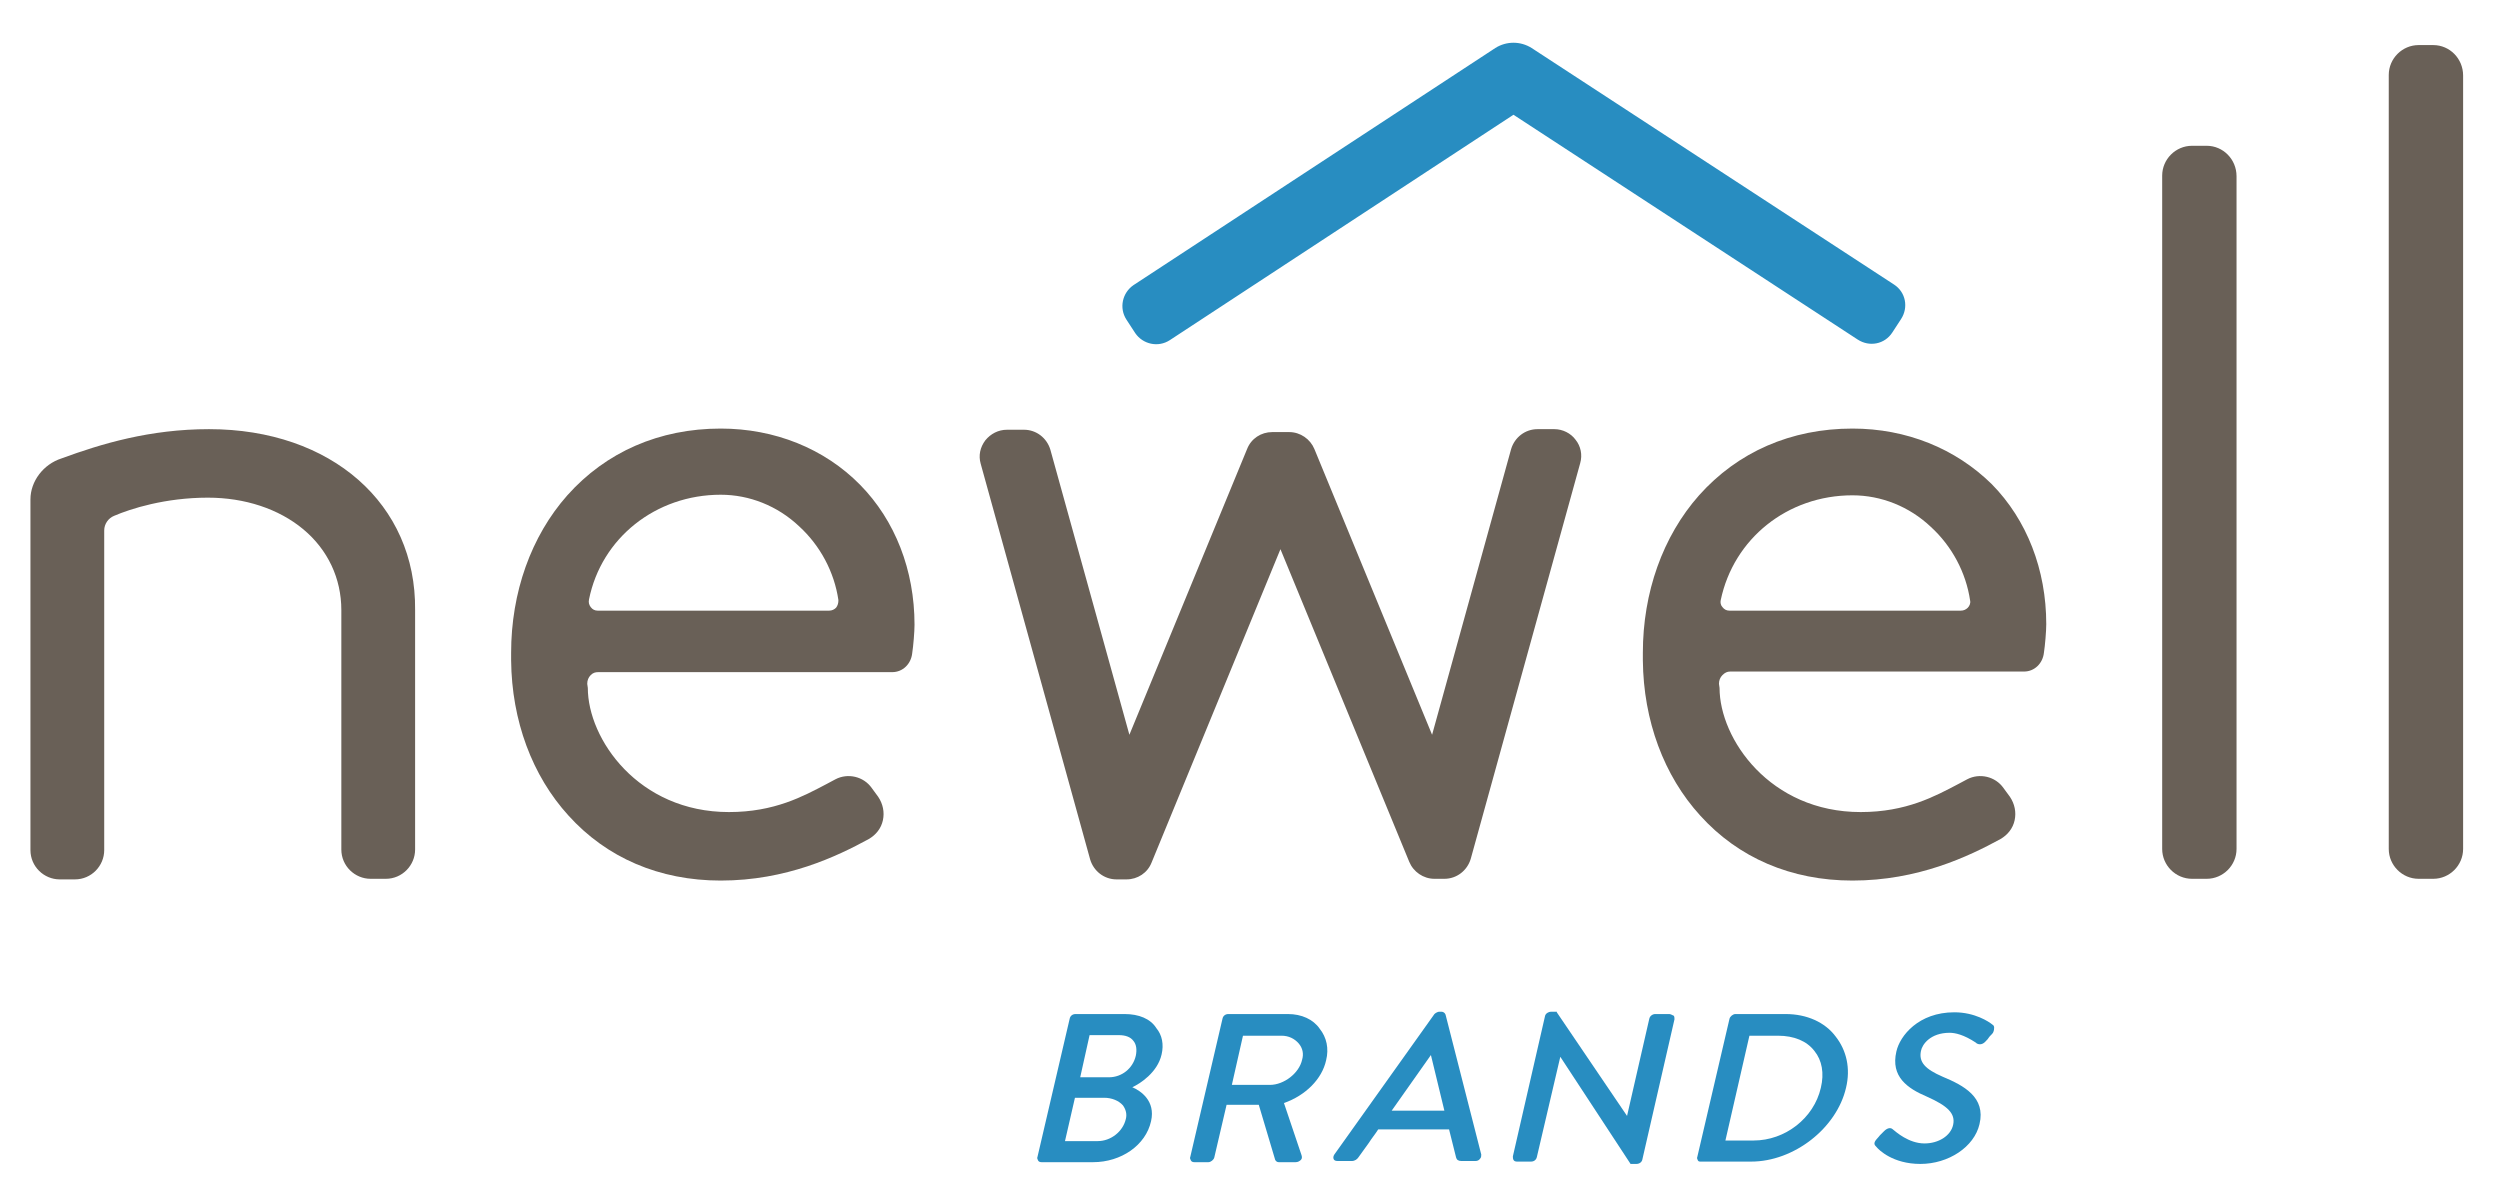
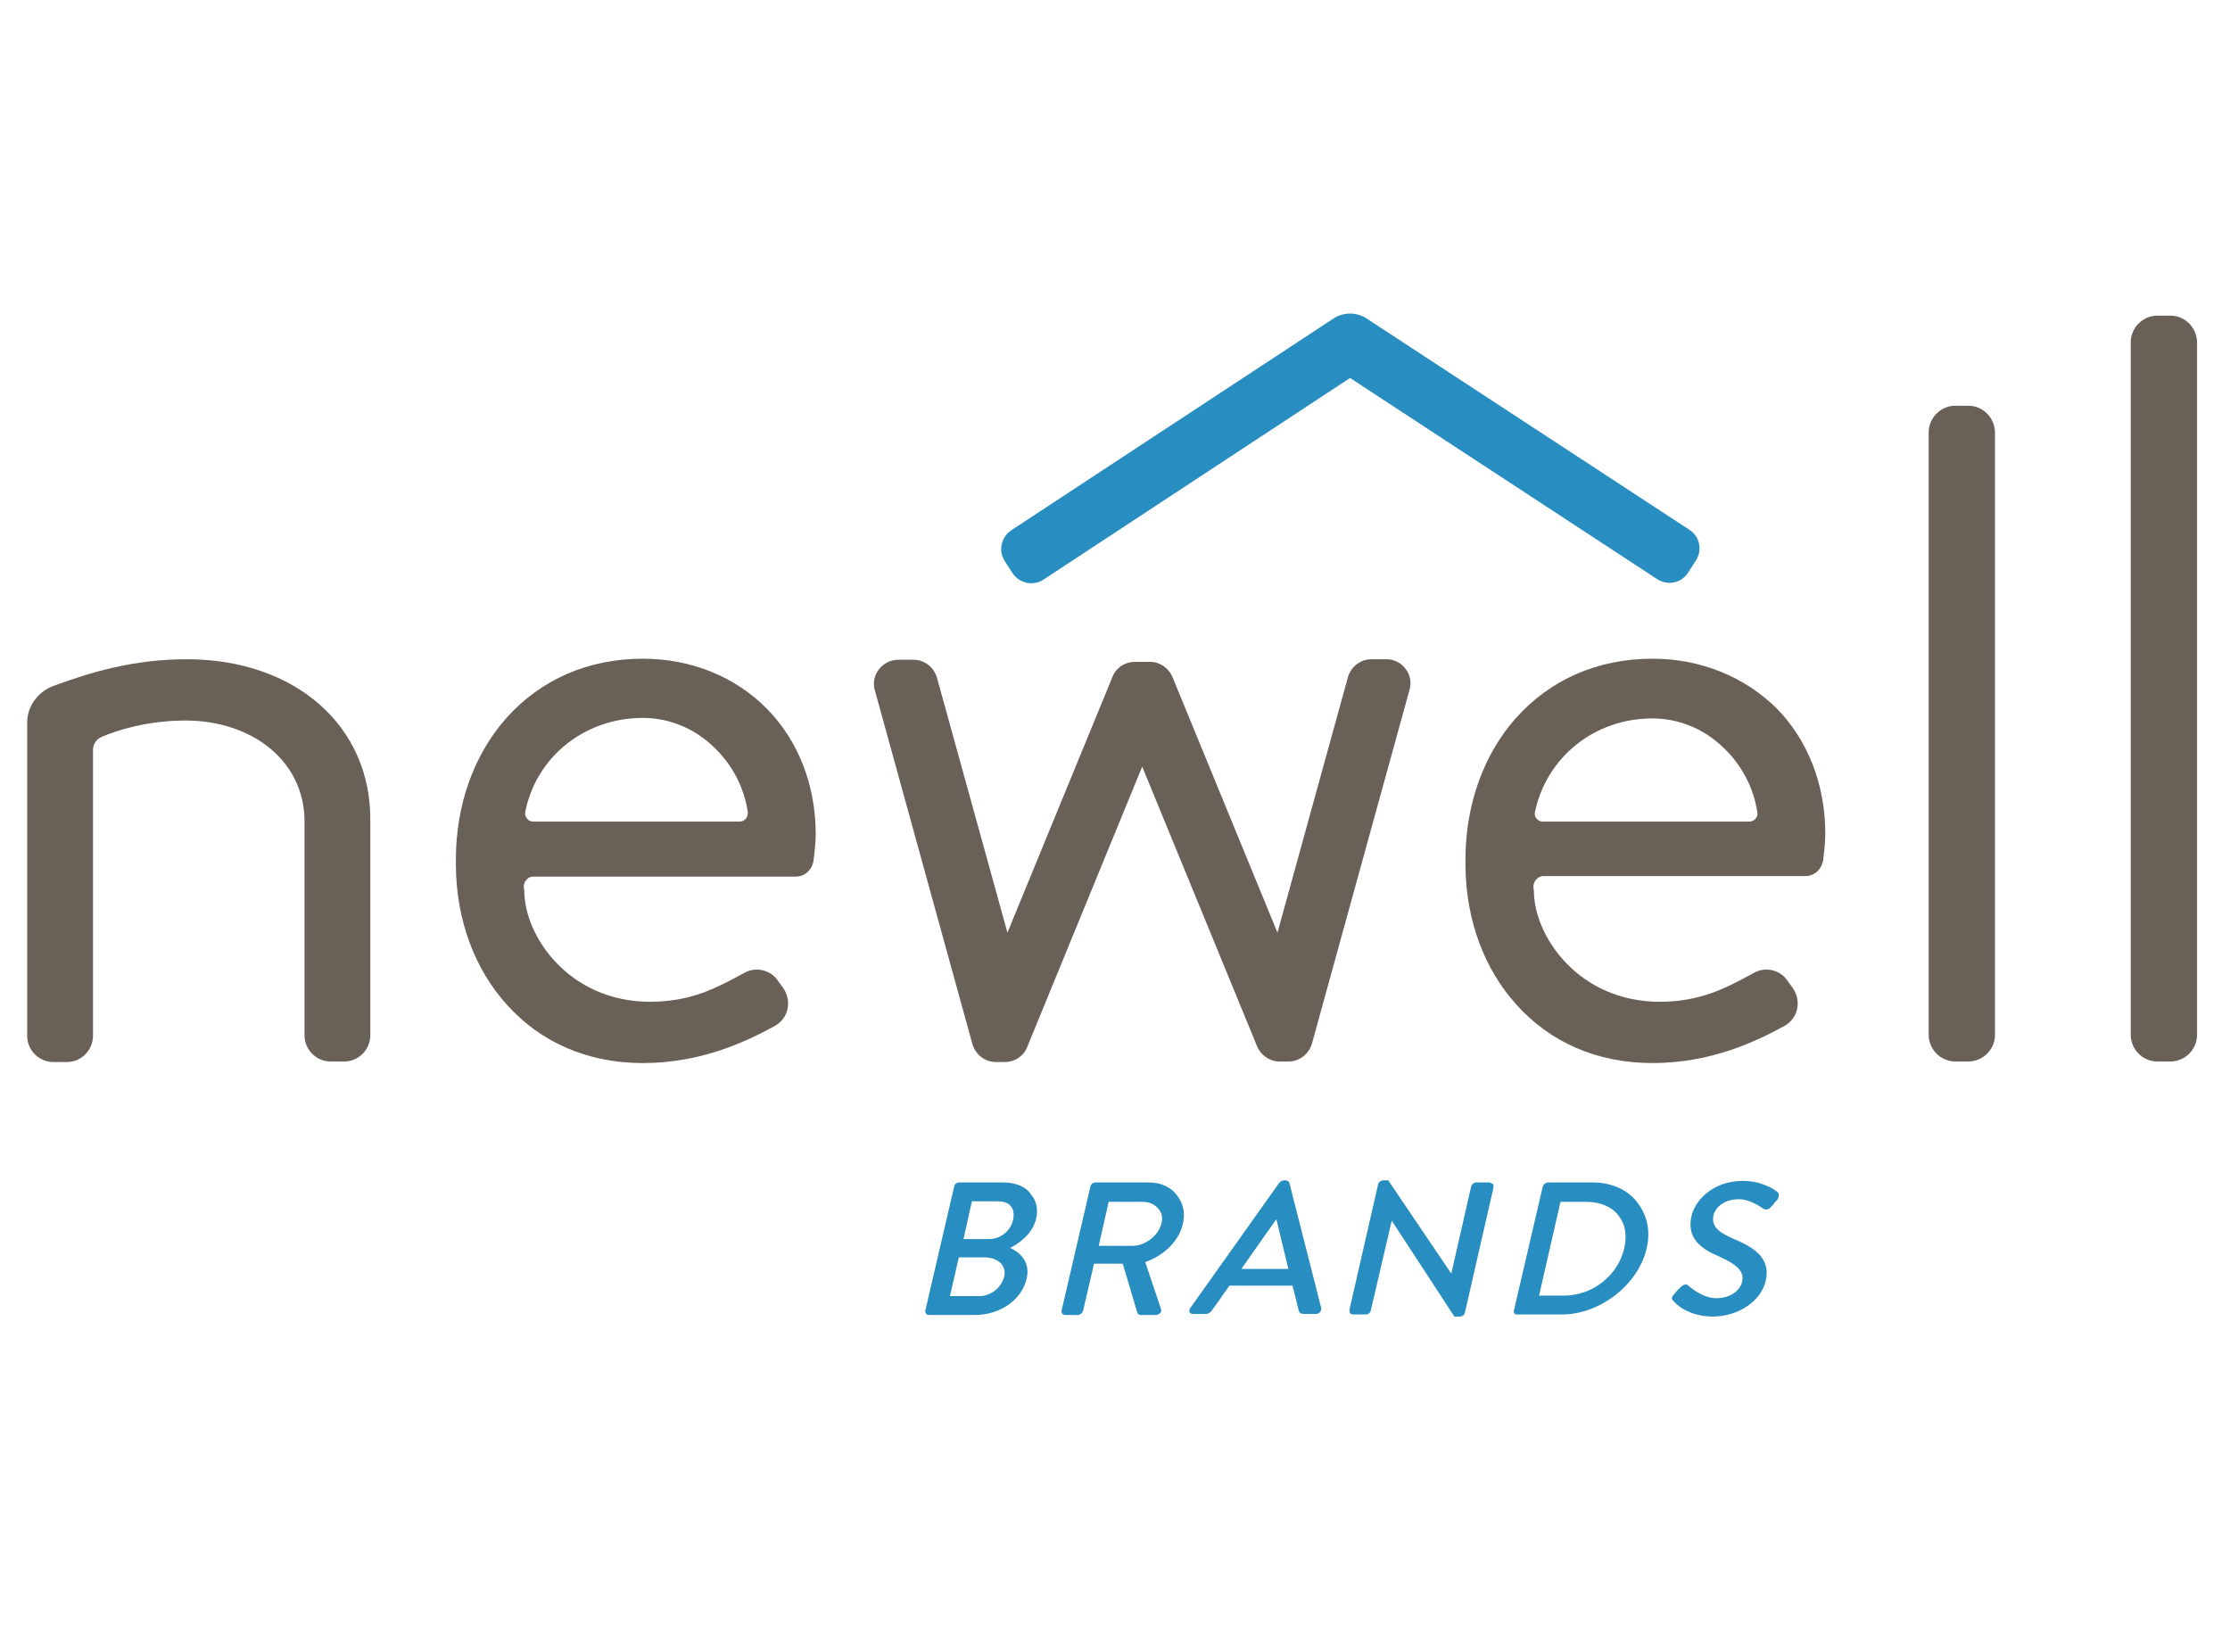
- <svg xmlns="http://www.w3.org/2000/svg" id="Layer_1" viewBox="0 0 427 205">
-   <style>.st0{fill:#288DC1;} .st1{fill:#696057;}</style>
-   <path id="XMLID_277_" class="st0" d="M317.3 58l-58.8-38.4-58.7 38.5c-2 1.3-4.6.7-5.9-1.2l-1.5-2.3c-1.3-2-.7-4.6 1.2-5.9l61.8-40.5c1.9-1.2 4.3-1.2 6.2 0l61.9 40.4c2 1.3 2.5 3.9 1.2 5.9l-1.5 2.3c-1.3 2-3.9 2.5-5.9 1.2" />
-   <path id="XMLID_1_" class="st1" d="M376.9 24.9h-2.5c-2.8 0-5.1 2.3-5.1 5.1v115c0 2.8 2.3 5.1 5.1 5.1h2.5c2.8 0 5.1-2.3 5.1-5.1V30.1c0-2.9-2.3-5.2-5.1-5.2z" />
-   <path id="XMLID_2_" class="st1" d="M415.6 7.7h-2.5c-2.8 0-5.1 2.3-5.1 5.1V145c0 2.8 2.3 5.1 5.1 5.1h2.5c2.8 0 5.1-2.3 5.1-5.1V12.9c0-2.9-2.3-5.2-5.1-5.2z" />
-   <path id="XMLID_3_" class="st1" d="M123.1 73.2c-10.5 0-19.6 4-26.2 11.4-6.2 7-9.6 16.6-9.6 26.9v1.3c.1 10.3 3.6 19.7 9.8 26.5 6.5 7.2 15.5 11.1 26 11.1 11.2 0 19.8-4.1 25.3-7.1 1.2-.7 2.1-1.8 2.4-3.2.3-1.4 0-2.8-.8-4l-1.1-1.5c-1.4-2-4.1-2.6-6.2-1.5-.5.3-1 .5-1.5.8-4 2.1-8.9 4.8-16.7 4.8-15.5 0-24.1-12.5-24.1-21.2l-.1-.7c0-.6.2-1.1.6-1.5.4-.4.8-.5 1.3-.5h50.2c1.8 0 3.2-1.4 3.4-3.2.2-1.3.4-3.7.4-4.9 0-9.3-3.3-17.8-9.3-23.9-6.1-6.2-14.6-9.6-23.8-9.6zm19.7 30.6c-.3.3-.7.5-1.2.5h-39.5c-.5 0-.9-.2-1.2-.6s-.4-.8-.3-1.3c2.1-10.5 11.4-17.9 22.5-17.9 4.9 0 9.7 1.9 13.4 5.4 3.6 3.3 6 7.8 6.7 12.6 0 .5-.1.9-.4 1.3z" />
-   <path id="XMLID_6_" class="st1" d="M316.4 73.2c-10.5 0-19.6 4-26.2 11.4-6.2 7-9.6 16.6-9.6 26.9v1.3c.1 10.3 3.6 19.7 9.8 26.5 6.5 7.2 15.5 11.1 26 11.1 11.2 0 19.8-4.1 25.3-7.1 1.2-.7 2.1-1.8 2.4-3.2.3-1.4 0-2.8-.8-4l-1.1-1.5c-1.4-2-4.1-2.6-6.2-1.5-.5.3-1 .5-1.5.8-4 2.1-8.9 4.8-16.7 4.8-15.5 0-24.1-12.5-24.1-21.2l-.1-.7c0-.6.2-1.1.6-1.5s.8-.6 1.3-.6h50.2c1.8 0 3.2-1.4 3.4-3.2.2-1.3.4-3.7.4-4.9 0-9.3-3.3-17.8-9.3-23.9-6.2-6.1-14.6-9.5-23.8-9.5zm-22.5 29.3c2.2-10.5 11.4-17.9 22.5-17.9 4.9 0 9.7 1.9 13.4 5.4 3.6 3.3 6 7.8 6.7 12.6.1.4-.1.9-.4 1.2-.3.3-.7.5-1.2.5h-39.5c-.5 0-.9-.2-1.2-.6-.3-.3-.4-.8-.3-1.2z" />
-   <path id="XMLID_9_" class="st1" d="M265.5 73.3h-2.9c-2.1 0-3.9 1.4-4.5 3.4l-13.5 48.8-20.1-48.8c-.7-1.7-2.4-2.9-4.3-2.9h-2.9c-1.9 0-3.6 1.1-4.3 2.9l-20.1 48.8-13.5-48.7c-.6-2-2.4-3.4-4.5-3.4H172c-1.5 0-2.8.7-3.7 1.8-.9 1.2-1.2 2.6-.8 4l18.7 67.6c.6 2 2.4 3.4 4.5 3.4h1.7c1.9 0 3.6-1.1 4.3-2.9l22-53.5 22 53.4c.7 1.7 2.4 2.9 4.3 2.9h1.7c2.1 0 3.9-1.4 4.5-3.4l18.7-67.6c.4-1.4.1-2.9-.8-4-.8-1.1-2.2-1.8-3.6-1.8z" />
-   <path id="XMLID_10_" class="st1" d="M35.7 73.3c-10.1 0-18.4 2.5-25.2 5-3.1 1-5.3 3.9-5.3 7v59.9c0 2.8 2.3 5 5 5h2.6c2.8 0 5-2.3 5-5V90.6c0-1.1.7-2.1 1.7-2.5 2.8-1.2 8.7-3.1 16-3.1 6.3 0 12.1 1.9 16.3 5.4s6.5 8.4 6.5 13.8v40.9c0 2.8 2.3 5 5 5h2.6c2.8 0 5-2.3 5-5v-40.9c.2-18.1-14.3-30.9-35.2-30.9z" />
-   <g id="XMLID_11_">
-     <path id="XMLID_12_" class="st0" d="M192.1 173.2h-8.4c-.5 0-.9.3-1 .8l-5.5 23.6c-.1.2 0 .4.1.6s.3.3.6.3h8.8c4.8 0 9-2.9 9.9-7 .8-3.5-1.8-5.2-3.2-5.8 1.3-.6 4.3-2.5 5-5.6.4-1.7.1-3.3-.9-4.5-1-1.6-3-2.4-5.4-2.4zm-6 3.6h5c1.1 0 2 .3 2.5 1 .5.6.6 1.5.4 2.5-.5 2.2-2.4 3.7-4.6 3.7h-4.9l1.6-7.2zm6.2 14.3c-.5 2.2-2.6 3.8-4.8 3.8h-5.6l1.7-7.4h5c1.3 0 2.5.5 3.2 1.3.5.7.7 1.5.5 2.3z" />
-     <path id="XMLID_16_" class="st0" d="M220 173.2h-10.2c-.5 0-.9.3-1 .8l-5.5 23.6c-.1.2 0 .4.1.6s.3.3.6.3h2.4c.4 0 .9-.4 1-.8l2.1-9h5.5l2.8 9.4c.1.2.3.4.6.4h2.9c.4 0 .7-.2.9-.4.2-.2.2-.5.1-.8l-3-8.9c3.7-1.3 6.5-4.1 7.2-7.3.5-2 .1-3.9-1.1-5.4-1.1-1.6-3.1-2.5-5.4-2.5zm2.4 7.8c-.5 2.3-3.1 4.3-5.5 4.3h-6.5l1.9-8.4h6.6c1.2 0 2.2.5 2.9 1.3.7.8.9 1.8.6 2.8z" />
-     <path id="XMLID_19_" class="st0" d="M246.9 173.3c-.1-.3-.4-.5-.7-.5h-.4c-.2 0-.6.2-.8.4l-17.1 24c-.2.3-.2.6-.1.8.1.2.3.3.7.3h2.4c.5 0 .9-.3 1.1-.6.6-.8 1.2-1.7 1.8-2.5.5-.8 1.1-1.5 1.6-2.3h12.1l1.2 4.8c.1.4.4.6.9.6h2.4c.3 0 .6-.1.8-.4.2-.2.2-.5.2-.7l-6.1-23.9zm-.2 16.4h-9l6.7-9.5 2.3 9.5z" />
-     <path id="XMLID_22_" class="st0" d="M285.1 173.2h-2.4c-.4 0-.9.3-1 .8l-3.8 16.6-12-17.7v-.1h-1c-.4 0-.9.3-1 .7l-5.5 24c0 .2 0 .4.1.6s.3.3.6.3h2.4c.5 0 .9-.3 1-.8l4-17.1 12 18.3h1c.5 0 .9-.3 1-.7l5.5-24c0-.2 0-.4-.1-.6-.4-.2-.6-.3-.8-.3z" />
-     <path id="XMLID_23_" class="st0" d="M305 173.2h-8.6c-.4 0-.9.4-1 .8l-5.5 23.6c-.1.2 0 .4.1.6s.3.2.5.2h8.6c7.3 0 14.6-5.7 16.2-12.6.8-3.3.1-6.4-1.8-8.8-1.8-2.4-4.9-3.8-8.5-3.8zm6 12.6c-1.2 5.2-6.1 9-11.5 9h-4.8l4.1-17.9h4.9c2.7 0 4.9.9 6.2 2.6 1.3 1.6 1.7 3.8 1.1 6.3z" />
-     <path id="XMLID_26_" class="st0" d="M340.6 175.5c0-.2-.1-.4-.3-.5-.6-.5-3-2.1-6.5-2.1-6.1 0-9.3 4-9.9 6.7-1 4.3 1.9 6.3 5.2 7.7 3.6 1.6 4.9 2.9 4.5 4.8s-2.5 3.2-4.9 3.2c-2.7 0-4.9-2-5.4-2.4-.4-.4-1-.2-1.5.3l-.7.7s-.4.5-.6.7c-.6.7-.3 1 0 1.3.4.5 2.8 2.9 7.5 2.9 4.8 0 9.2-2.9 10.1-6.8 1.1-4.6-2.7-6.6-6.3-8.1-3-1.3-4.1-2.5-3.7-4.4.2-1.1 1.6-3.1 4.9-3.1.9 0 2.4.3 4.5 1.7l.1.1c.5.3 1.1.2 1.6-.4.2-.2.4-.4.5-.6.2-.3.5-.5.7-.8.2-.4.2-.7.2-.9z" />
-   </g>
+ <svg xmlns="http://www.w3.org/2000/svg" width="81" height="60" viewBox="0 0 81 60" fill="none">
+   <path d="M60.192 21.034L49.038 13.729L37.903 21.053C37.523 21.3 37.03 21.186 36.783 20.825L36.499 20.387C36.252 20.007 36.366 19.512 36.726 19.265L48.45 11.56C48.81 11.332 49.265 11.332 49.626 11.56L61.368 19.246C61.747 19.493 61.842 19.988 61.595 20.368L61.311 20.806C61.064 21.186 60.571 21.281 60.192 21.034Z" fill="#288DC1" />
+   <path d="M71.496 14.737H71.022C70.491 14.737 70.055 15.175 70.055 15.707V37.586C70.055 38.118 70.491 38.556 71.022 38.556H71.496C72.028 38.556 72.464 38.118 72.464 37.586V15.727C72.464 15.175 72.028 14.737 71.496 14.737Z" fill="#696057" />
+   <path d="M78.836 11.465H78.362C77.831 11.465 77.394 11.902 77.394 12.435V37.585C77.394 38.118 77.831 38.556 78.362 38.556H78.836C79.367 38.556 79.804 38.118 79.804 37.585V12.454C79.804 11.902 79.367 11.465 78.836 11.465Z" fill="#696057" />
+   <path d="M23.35 23.926C21.358 23.926 19.632 24.687 18.38 26.095C17.204 27.426 16.559 29.253 16.559 31.212V31.459C16.578 33.419 17.241 35.207 18.418 36.501C19.651 37.871 21.358 38.613 23.35 38.613C25.474 38.613 27.106 37.833 28.149 37.262C28.377 37.129 28.547 36.919 28.604 36.653C28.661 36.387 28.604 36.12 28.453 35.892L28.244 35.607C27.978 35.226 27.466 35.112 27.068 35.321C26.973 35.379 26.878 35.416 26.783 35.474C26.024 35.873 25.095 36.387 23.615 36.387C20.675 36.387 19.044 34.009 19.044 32.354L19.025 32.22C19.025 32.106 19.063 32.011 19.139 31.935C19.214 31.859 19.29 31.84 19.385 31.84H28.908C29.249 31.84 29.515 31.574 29.553 31.231C29.591 30.984 29.629 30.527 29.629 30.299C29.629 28.53 29.003 26.913 27.864 25.752C26.707 24.573 25.095 23.926 23.35 23.926ZM27.087 29.747C27.03 29.804 26.954 29.842 26.859 29.842H19.366C19.271 29.842 19.195 29.804 19.139 29.728C19.081 29.652 19.063 29.576 19.081 29.481C19.48 27.483 21.244 26.076 23.35 26.076C24.279 26.076 25.19 26.437 25.892 27.103C26.575 27.731 27.03 28.587 27.163 29.5C27.163 29.595 27.144 29.671 27.087 29.747Z" fill="#696057" />
+   <path d="M60.022 23.926C58.03 23.926 56.303 24.687 55.051 26.095C53.875 27.426 53.23 29.253 53.23 31.212V31.459C53.249 33.419 53.913 35.207 55.09 36.501C56.322 37.871 58.03 38.613 60.022 38.613C62.146 38.613 63.778 37.833 64.821 37.262C65.049 37.129 65.219 36.919 65.276 36.653C65.333 36.387 65.276 36.12 65.124 35.892L64.916 35.607C64.65 35.226 64.138 35.112 63.74 35.321C63.645 35.379 63.55 35.416 63.455 35.474C62.696 35.873 61.767 36.387 60.287 36.387C57.347 36.387 55.715 34.009 55.715 32.354L55.697 32.22C55.697 32.106 55.734 32.011 55.81 31.935C55.886 31.859 55.962 31.821 56.057 31.821H65.58C65.921 31.821 66.187 31.555 66.225 31.212C66.263 30.965 66.3 30.508 66.3 30.28C66.3 28.511 65.674 26.894 64.536 25.733C63.36 24.573 61.767 23.926 60.022 23.926ZM55.753 29.5C56.171 27.502 57.916 26.095 60.022 26.095C60.951 26.095 61.862 26.456 62.563 27.122C63.246 27.75 63.702 28.606 63.834 29.519C63.853 29.595 63.816 29.69 63.759 29.747C63.702 29.804 63.626 29.842 63.531 29.842H56.038C55.943 29.842 55.867 29.804 55.81 29.728C55.753 29.671 55.734 29.576 55.753 29.5Z" fill="#696057" />
+   <path d="M50.365 23.945H49.815C49.417 23.945 49.075 24.212 48.962 24.592L46.401 33.876L42.588 24.592C42.455 24.269 42.133 24.04 41.772 24.04H41.222C40.862 24.04 40.539 24.25 40.406 24.592L36.593 33.876L34.032 24.611C33.919 24.231 33.577 23.964 33.179 23.964H32.629C32.344 23.964 32.098 24.098 31.927 24.307C31.756 24.535 31.699 24.801 31.775 25.068L35.322 37.928C35.436 38.309 35.778 38.575 36.176 38.575H36.499C36.859 38.575 37.181 38.366 37.314 38.023L41.488 27.845L45.661 38.004C45.794 38.328 46.116 38.556 46.477 38.556H46.799C47.197 38.556 47.539 38.29 47.653 37.909L51.2 25.049C51.276 24.782 51.219 24.497 51.048 24.288C50.897 24.078 50.631 23.945 50.365 23.945Z" fill="#696057" />
+   <path d="M6.774 23.945C4.858 23.945 3.284 24.421 1.994 24.896C1.406 25.087 0.988 25.639 0.988 26.228V37.624C0.988 38.157 1.425 38.575 1.937 38.575H2.43C2.961 38.575 3.378 38.138 3.378 37.624V27.236C3.378 27.027 3.511 26.837 3.701 26.761C4.232 26.533 5.351 26.171 6.736 26.171C7.931 26.171 9.031 26.533 9.828 27.198C10.625 27.864 11.061 28.797 11.061 29.824V37.605C11.061 38.138 11.497 38.556 12.01 38.556H12.503C13.034 38.556 13.451 38.118 13.451 37.605V29.824C13.489 26.38 10.739 23.945 6.774 23.945Z" fill="#696057" />
+   <path d="M36.44 42.95H34.846C34.752 42.95 34.676 43.007 34.657 43.102L33.613 47.592C33.594 47.63 33.613 47.668 33.632 47.706C33.651 47.744 33.689 47.763 33.746 47.763H35.415C36.326 47.763 37.123 47.212 37.293 46.432C37.445 45.766 36.952 45.442 36.686 45.328C36.933 45.214 37.502 44.853 37.635 44.263C37.711 43.94 37.654 43.635 37.464 43.407C37.275 43.102 36.895 42.95 36.44 42.95ZM35.302 43.635H36.25C36.459 43.635 36.63 43.692 36.724 43.825C36.819 43.94 36.838 44.111 36.8 44.301C36.705 44.719 36.345 45.005 35.928 45.005H34.998L35.302 43.635ZM36.478 46.356C36.383 46.774 35.984 47.078 35.567 47.078H34.505L34.827 45.671H35.776C36.023 45.671 36.25 45.766 36.383 45.918C36.478 46.051 36.516 46.203 36.478 46.356Z" fill="#288DC1" />
+   <path d="M41.73 42.95H39.796C39.701 42.95 39.625 43.007 39.606 43.102L38.562 47.592C38.544 47.63 38.562 47.668 38.581 47.706C38.6 47.744 38.638 47.763 38.695 47.763H39.151C39.227 47.763 39.321 47.687 39.34 47.611L39.739 45.899H40.782L41.313 47.687C41.332 47.725 41.37 47.763 41.427 47.763H41.977C42.053 47.763 42.11 47.725 42.148 47.687C42.186 47.649 42.186 47.592 42.167 47.535L41.598 45.842C42.3 45.595 42.831 45.062 42.964 44.453C43.058 44.073 42.983 43.711 42.755 43.426C42.546 43.121 42.167 42.95 41.73 42.95ZM42.186 44.434C42.091 44.872 41.598 45.252 41.142 45.252H39.909L40.27 43.654H41.522C41.749 43.654 41.939 43.749 42.072 43.901C42.205 44.054 42.243 44.244 42.186 44.434Z" fill="#288DC1" />
+   <path d="M46.835 42.969C46.816 42.912 46.759 42.874 46.702 42.874H46.626C46.588 42.874 46.512 42.912 46.474 42.95L43.231 47.516C43.193 47.573 43.193 47.63 43.212 47.668C43.231 47.706 43.269 47.725 43.344 47.725H43.8C43.895 47.725 43.971 47.668 44.008 47.611C44.122 47.459 44.236 47.288 44.35 47.136C44.445 46.983 44.559 46.85 44.653 46.698H46.949L47.176 47.611C47.195 47.687 47.252 47.725 47.347 47.725H47.802C47.859 47.725 47.916 47.706 47.954 47.649C47.992 47.611 47.992 47.554 47.992 47.516L46.835 42.969ZM46.797 46.089H45.09L46.361 44.282L46.797 46.089Z" fill="#288DC1" />
+   <path d="M54.081 42.95H53.625C53.549 42.95 53.455 43.007 53.435 43.102L52.715 46.26L50.438 42.893V42.874H50.249C50.173 42.874 50.078 42.931 50.059 43.007L49.016 47.573C49.016 47.611 49.016 47.649 49.035 47.687C49.054 47.725 49.092 47.744 49.148 47.744H49.604C49.699 47.744 49.774 47.687 49.793 47.592L50.552 44.339L52.828 47.82H53.018C53.113 47.82 53.189 47.763 53.208 47.687L54.251 43.121C54.251 43.083 54.251 43.045 54.232 43.007C54.156 42.969 54.118 42.95 54.081 42.95Z" fill="#288DC1" />
+   <path d="M57.857 42.95H56.225C56.149 42.95 56.054 43.026 56.036 43.102L54.992 47.592C54.973 47.63 54.992 47.668 55.011 47.706C55.03 47.744 55.068 47.744 55.106 47.744H56.737C58.122 47.744 59.507 46.66 59.81 45.347C59.962 44.719 59.83 44.13 59.469 43.673C59.128 43.217 58.539 42.95 57.857 42.95ZM58.995 45.347C58.767 46.337 57.838 47.059 56.813 47.059H55.903L56.681 43.654H57.61C58.122 43.654 58.539 43.825 58.786 44.149C59.033 44.453 59.109 44.872 58.995 45.347Z" fill="#288DC1" />
+   <path d="M64.609 43.387C64.609 43.349 64.59 43.311 64.552 43.292C64.438 43.197 63.983 42.893 63.319 42.893C62.162 42.893 61.555 43.654 61.441 44.167C61.251 44.985 61.802 45.366 62.428 45.632C63.111 45.937 63.357 46.184 63.281 46.545C63.205 46.907 62.807 47.154 62.352 47.154C61.84 47.154 61.422 46.774 61.327 46.697C61.251 46.621 61.138 46.659 61.043 46.755L60.91 46.888C60.91 46.888 60.834 46.983 60.796 47.021C60.682 47.154 60.739 47.211 60.796 47.268C60.872 47.363 61.327 47.82 62.219 47.82C63.129 47.82 63.964 47.268 64.135 46.526C64.344 45.651 63.623 45.271 62.94 44.985C62.371 44.738 62.162 44.51 62.238 44.148C62.276 43.939 62.541 43.558 63.167 43.558C63.338 43.558 63.623 43.615 64.021 43.882L64.04 43.901C64.135 43.958 64.249 43.939 64.344 43.825C64.381 43.787 64.419 43.749 64.438 43.711C64.476 43.654 64.533 43.615 64.571 43.558C64.609 43.482 64.609 43.425 64.609 43.387Z" fill="#288DC1" />
</svg>
